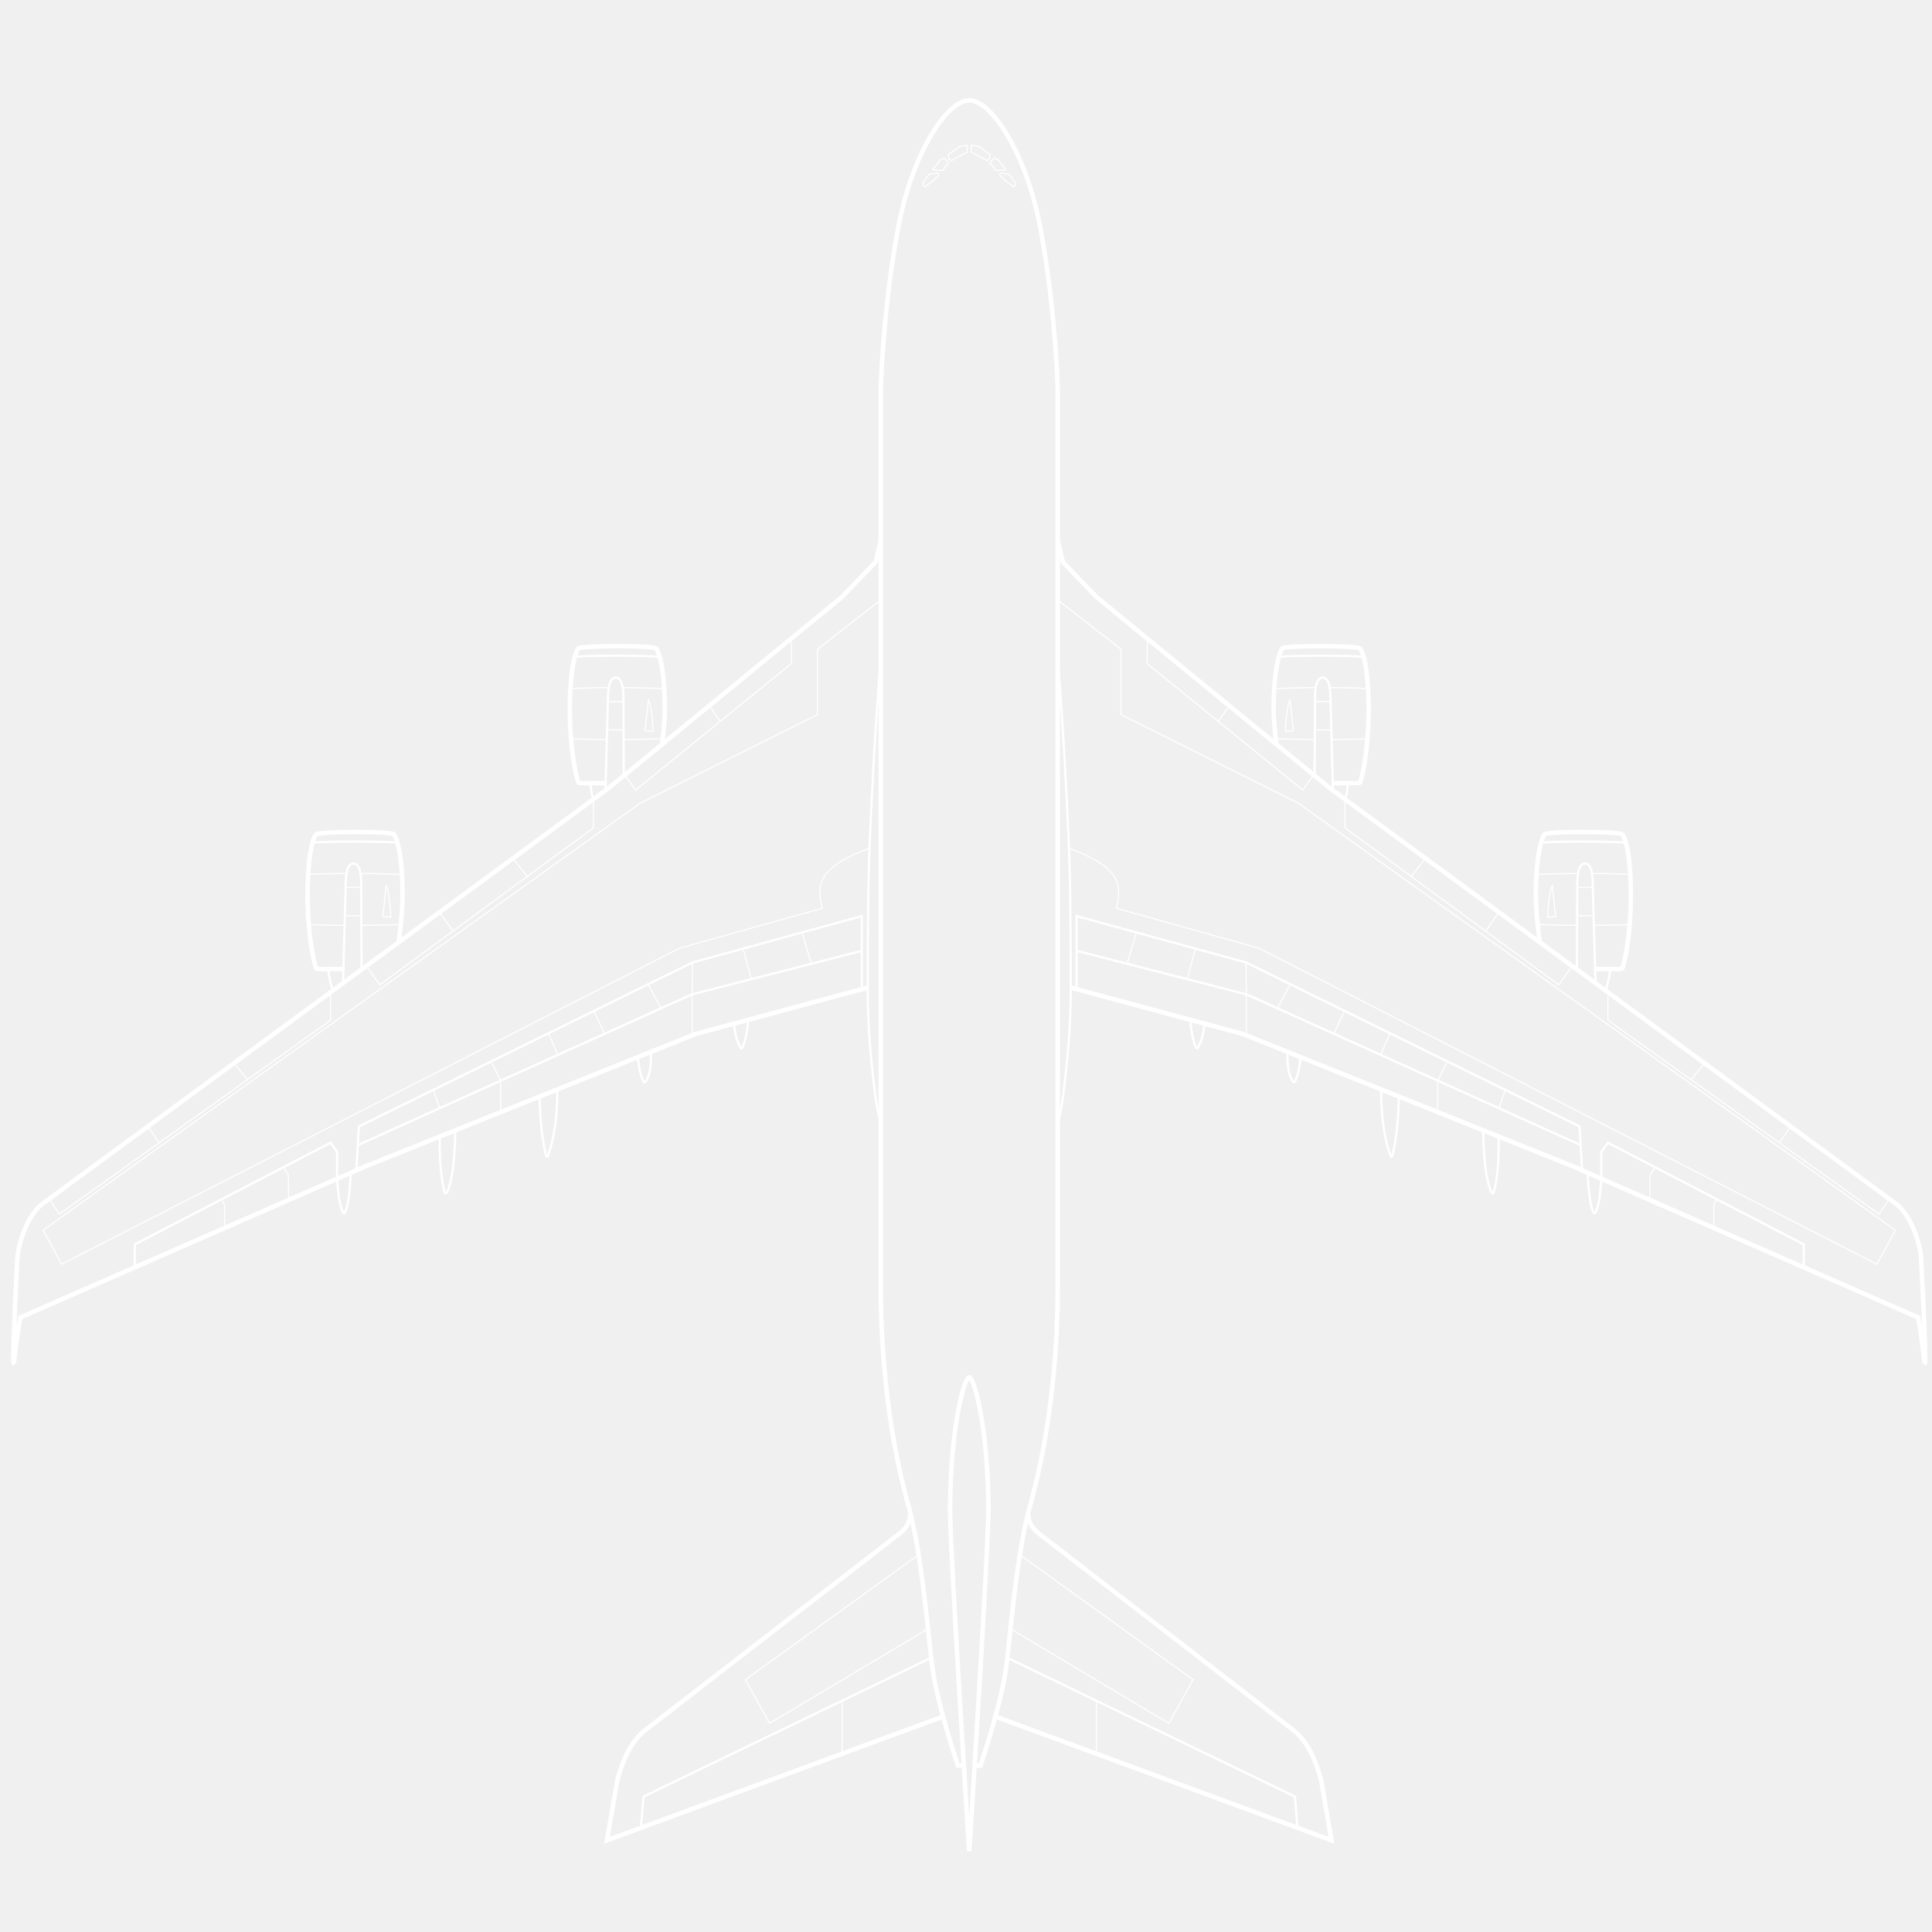
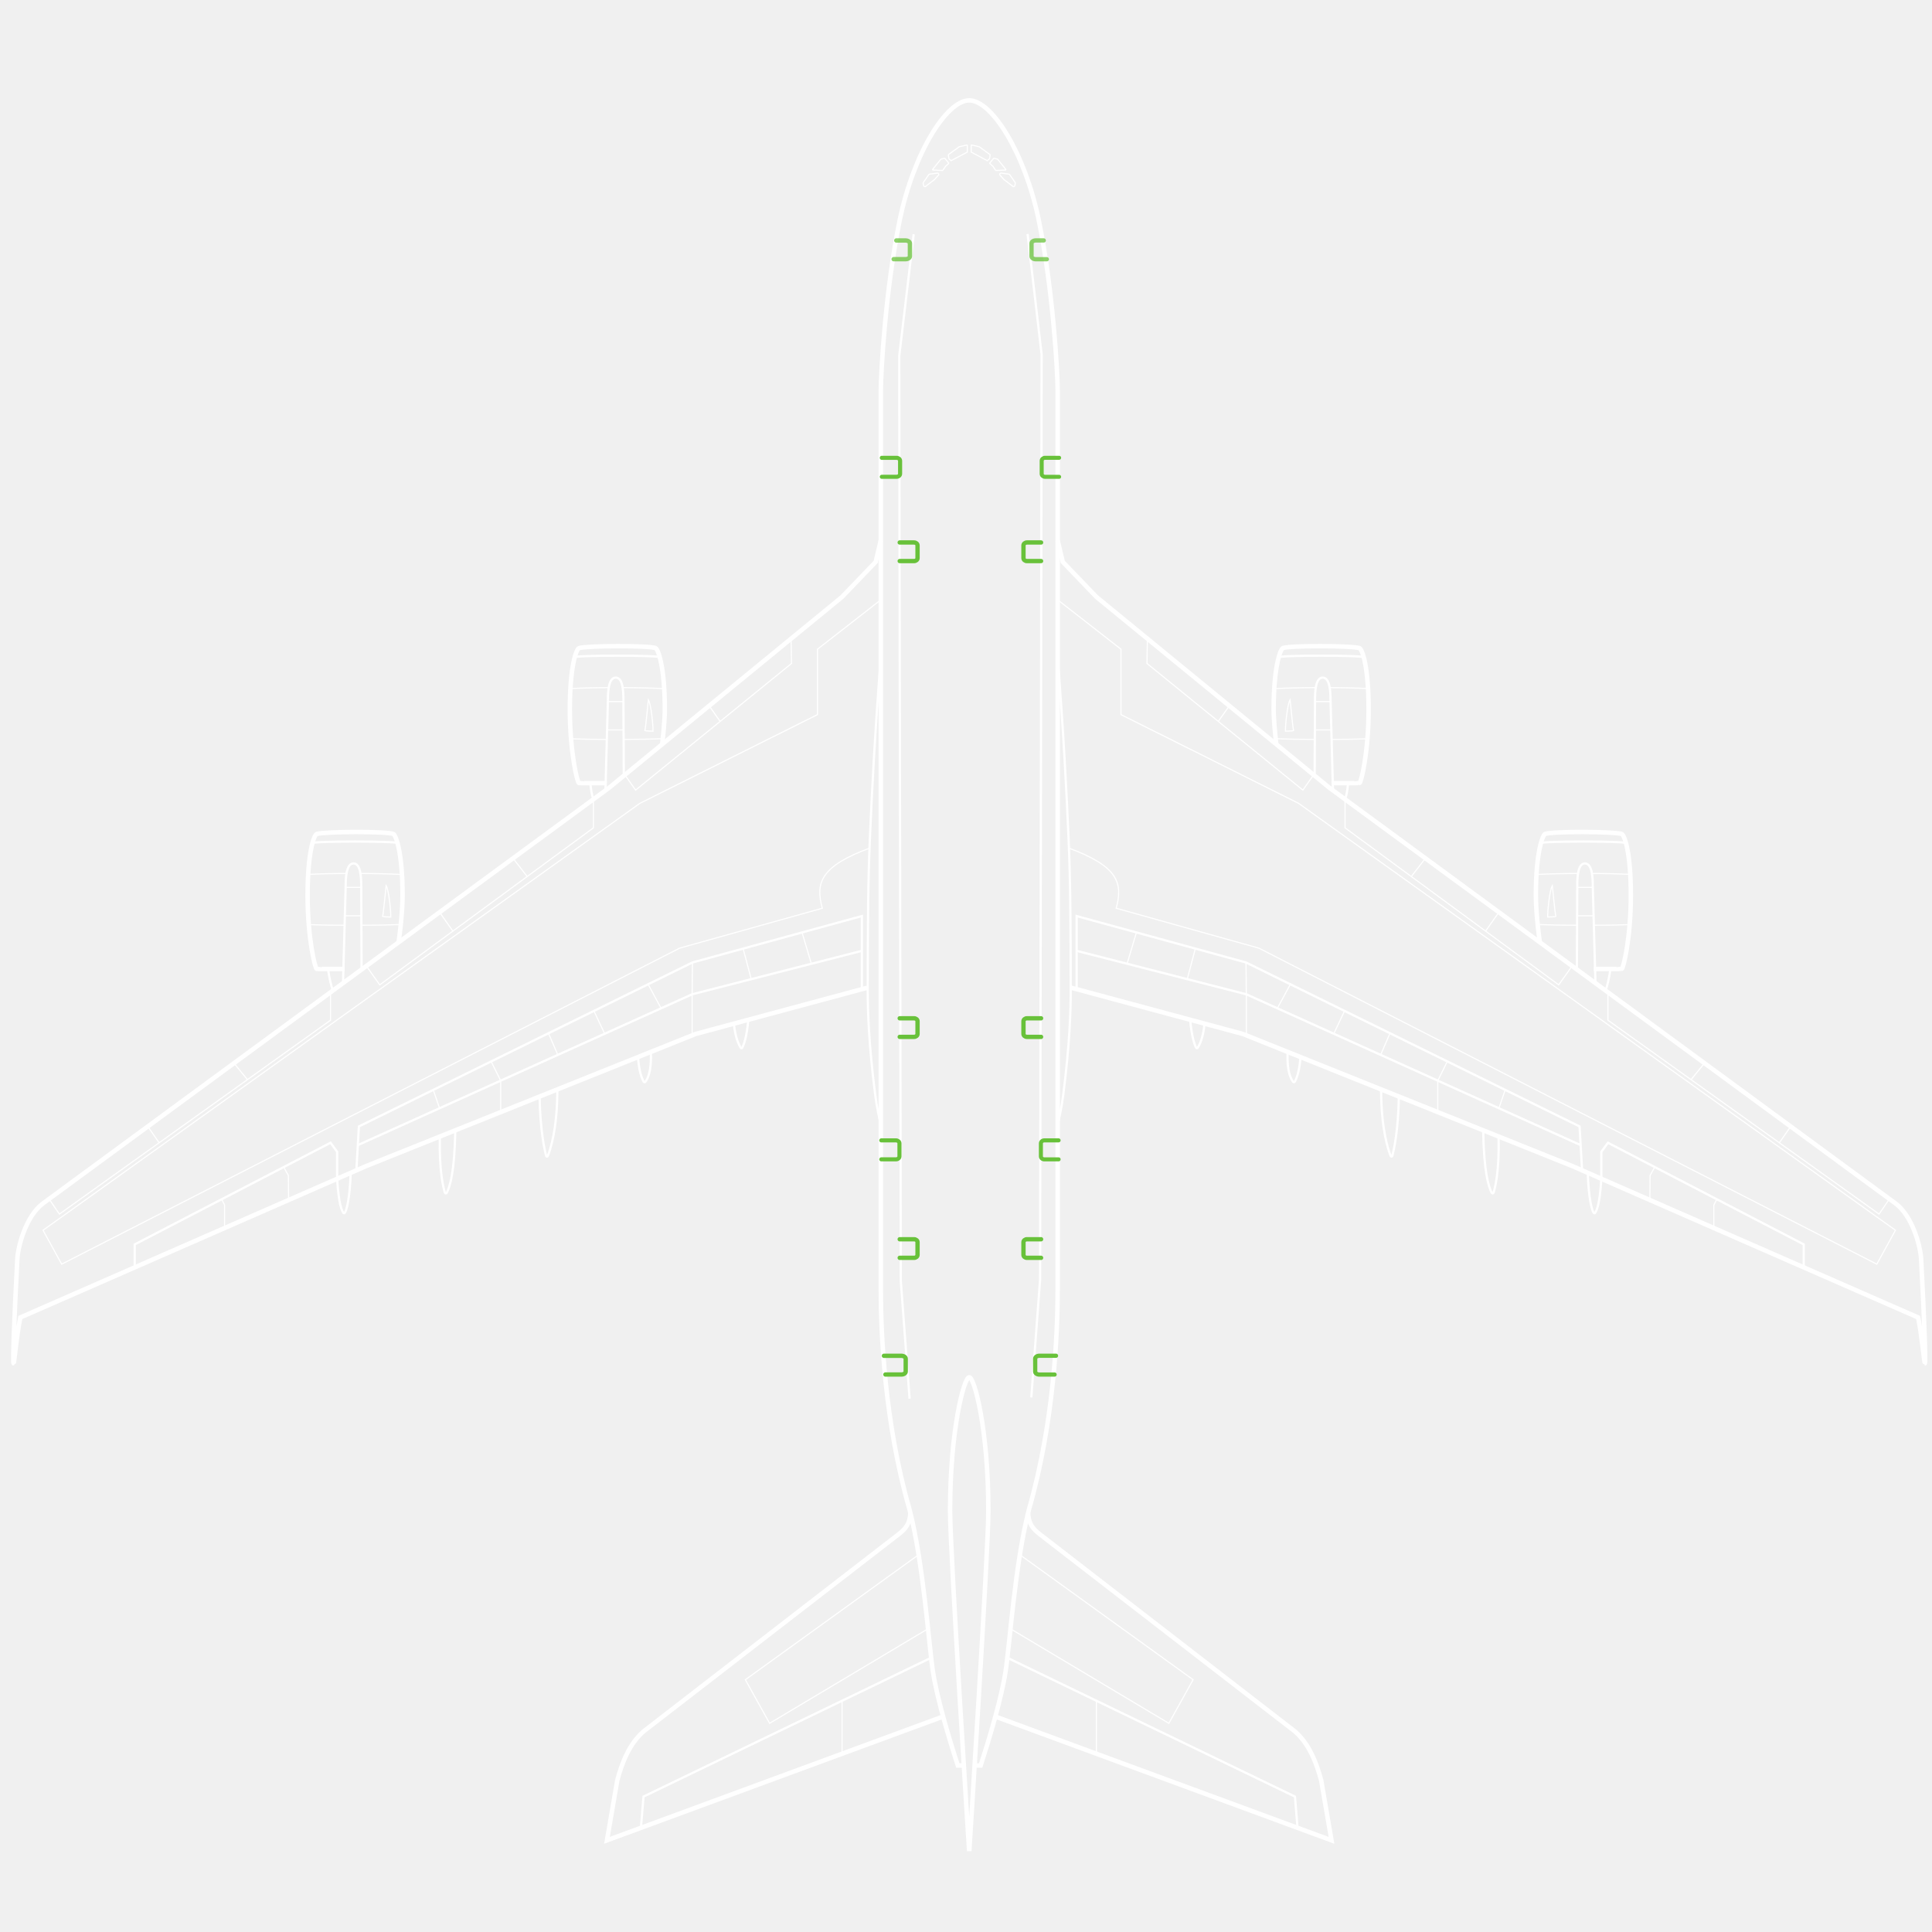
- <svg xmlns="http://www.w3.org/2000/svg" id="BASE_SVG" data-name="BASE SVG" viewBox="0 0 864 864">
-   <defs>
-     <style>
+ <svg xmlns="http://www.w3.org/2000/svg" id="BASE_SVG" data-name="BASE SVG" viewBox="0 0 864 864" version="1.1">
+   <defs id="defs657">
+     <style id="style655">
      .cls-1, .cls-2, .cls-3 {
        fill: none;
        stroke: #fff;
        stroke-miterlimit: 10;
      }

      .cls-2 {
        stroke-width: 2px;
      }

      .cls-3 {
        stroke-width: .5px;
      }
    </style>
  </defs>
+   <g id="g5772" style="display:inline">
+     <path style="opacity:1;fill:none;fill-opacity:1;stroke:#ffffff;stroke-opacity:1" d="m 408.614,104.752 -6.468,54.397 0.693,413.695 3.927,52.665" id="path5552" />
+     <path style="opacity:1;fill:none;fill-opacity:1;stroke:#ffffff;stroke-opacity:1" d="m 459.531,104.648 6.294,53.935 -0.693,413.695 -3.927,52.665" id="path5552-7" />
+   </g>
  <path id="Fuselage" class="cls-2" d="m431.03,789.53h-2.69c-3.94-12.17-9.25-29.88-11.11-41.86s-4.22-48.22-10.44-72.44c-11.33-39.33-12.89-79.56-12.89-98.67,0,0,0-401.75,0-401.78,0-8.18,2.13-45.6,8.44-76.22,6.22-30.25,21.04-53.67,31.08-53.67h.05c10.04,0,24.87,23.42,31.09,53.67,6.3,30.63,8.44,68.04,8.44,76.22,0,.03,0,401.78,0,401.78,0,19.11-1.56,59.33-12.89,98.67-6.22,24.22-8.52,60.1-10.44,72.44-1.87,11.98-7.17,29.69-11.11,41.86h-2.69" />
  <g id="Wide_Fuselage" data-name="Wide Fuselage">
    <path id="L_Wide_Fuselage" data-name="L Wide Fuselage" class="cls-1" d="m393.89,503.17c-.68-3.22-1.76-7.84-2.48-13.47-2.91-22.78-3.39-37.64-3.36-48.04.08-30.96.12-46.44.95-66.21.89-21.14,2.35-48.81,4.89-81.51" />
    <path id="R_Wide_Fuselage" data-name="R Wide Fuselage" class="cls-1" d="m473,503.17c.68-3.22,1.76-7.84,2.48-13.47,2.91-22.78,3.39-37.64,3.36-48.04-.08-30.96-.12-46.44-.95-66.21-.89-21.14-2.35-48.81-4.89-81.51" />
  </g>
  <path id="Rudder" class="cls-2" d="m433.45,615.9c2.31,0,8.55,23.33,8.55,59.77,0,18.11-8.47,151.2-8.47,151.2h-.18s-8.47-133.09-8.47-151.2c0-36.44,6.25-59.77,8.56-59.77h0Z" />
  <g id="Horizontal_Stablizer" data-name="Horizontal Stablizer">
    <g id="Left_Horizontal_Stablizer" data-name="Left Horizontal Stablizer">
      <polyline id="Left_Walk_Zone" data-name="Left Walk Zone" class="cls-3" points="410.5 695.5 333.33 751.17 344.17 770.67 414.83 728.5" />
      <g id="Left_Elevator" data-name="Left Elevator">
        <line id="Left_Elevator_Seperator" data-name="Left Elevator Seperator" class="cls-3" x1="376.58" y1="760.58" x2="376.58" y2="784.28" />
        <polyline id="Left_Elevator_Box" data-name="Left Elevator Box" class="cls-1" points="416 741.56 287.78 803.44 286.62 817.41" />
      </g>
      <path id="Left_Stablizer" data-name="Left Stablizer" class="cls-2" d="m421.08,767.89l-149.64,55.11,4.61-26.83c2.22-8.17,5.44-16.39,11.83-21.94l114-88.11c3-2.33,5.05-4.67,5.24-9.49" />
    </g>
    <g id="Right_Horizontal_Stablizer" data-name="Right Horizontal Stablizer">
      <polyline id="Right_Walk_Zone" data-name="Right Walk Zone" class="cls-3" points="456.39 695.5 533.56 751.17 522.72 770.67 452.06 728.5" />
      <g id="Right_Elevator" data-name="Right Elevator">
        <line id="Right_Elevator_Seperator" data-name="Right Elevator Seperator" class="cls-3" x1="490.31" y1="760.58" x2="490.31" y2="784.28" />
        <polyline id="Right_Elevator_Box" data-name="Right Elevator Box" class="cls-1" points="450.89 741.56 579.11 803.44 580.26 817.41" />
      </g>
      <path id="Right_Stablizer" data-name="Right Stablizer" class="cls-2" d="m445.81,767.89l149.64,55.11-4.61-26.83c-2.22-8.17-5.44-16.39-11.83-21.94l-114-88.11c-3-2.33-5.05-4.67-5.24-9.49" />
    </g>
  </g>
  <g id="Wings">
    <g id="Left_Wing" data-name="Left Wing">
      <g id="ENG_2" data-name="ENG 2">
        <path id="Exhaust_Nozzle" data-name="Exhaust Nozzle" class="cls-1" d="m264.02,350.22c.28,3.12.67,5.52,1.36,7.22" />
        <path id="Inlet_Leading_Edge" data-name="Inlet Leading Edge" class="cls-1" d="m257,293.94c0-.95,38.11-.95,38.11,0" />
        <g id="Cowling">
          <path id="Cowling_L_Rear_Edge" data-name="Cowling L Rear Edge" class="cls-3" d="m255.36,330.38c5.22.2,8.93.29,16.03.29" />
          <path id="Cowling_R_Rear_Edge" data-name="Cowling R Rear Edge" class="cls-3" d="m296.51,330.34c-5.67.22-10.86.34-17.54.33" />
          <path id="Cowling_L_Froward_Edge" data-name="Cowling L Froward Edge" class="cls-3" d="m255.09,307.94c5.1-.26,10.73-.42,17.15-.42" />
          <path id="Cowling_R_Foward_Edge" data-name="Cowling R Foward Edge" class="cls-3" d="m297.05,307.97c-5.1-.26-12.05-.45-18.48-.46" />
        </g>
        <path id="Strake" class="cls-3" d="m289.95,312.93c-.31,2.6-1.15,12.29-1.56,13.85.1.1,3.64.21,3.64.21.1-2.29-.83-12.08-2.08-14.06Z" />
        <g id="Pylon">
          <line id="Pylon_Beam_Rear" data-name="Pylon Beam Rear" class="cls-3" x1="278.81" y1="326.42" x2="271.5" y2="326.42" />
          <line id="Pylon_Beam_Front" data-name="Pylon Beam Front" class="cls-3" x1="278.81" y1="313.74" x2="271.86" y2="313.74" />
          <path id="Pylon-2" data-name="Pylon" class="cls-1" d="m278.97,346.89s-.17-33.71-.17-33.8c0-3.82-.21-10.05-3.43-10.05h0c-3.22,0-3.51,6.23-3.51,10.05,0,.08-1.11,40.73-1.11,40.73" />
        </g>
        <path id="Housing" class="cls-2" d="m296.14,332.83c.46-4.24,1.17-10.9,1.17-15.55,0-19.22-3.01-26.97-4.15-27.47-3.69-1.19-29.97-1.08-34.17,0-1.32.43-4.15,8.25-4.15,27.47s3.39,32.89,4.06,32.89c.08.08,12.46.04,12.46.04" />
      </g>
      <g id="ENG_1" data-name="ENG 1">
        <path id="Exhaust_Nozzle-2" data-name="Exhaust Nozzle" class="cls-1" d="m146.75,433.33c.28,3.12,1.43,7.96,2.12,9.66" />
        <path id="Inlet_Leading_Edge-2" data-name="Inlet Leading Edge" class="cls-1" d="m139.73,377.05c0-.95,38.11-.95,38.11,0" />
        <g id="Cowling-2" data-name="Cowling">
          <path id="Cowling_L_Rear_Edge-2" data-name="Cowling L Rear Edge" class="cls-3" d="m138.09,413.49c5.22.2,8.93.29,16.03.29" />
          <path id="Cowling_R_Rear_Edge-2" data-name="Cowling R Rear Edge" class="cls-3" d="m179.23,413.45c-5.67.22-10.86.34-17.54.33" />
          <path id="Cowling_L_Froward_Edge-2" data-name="Cowling L Froward Edge" class="cls-3" d="m137.81,391.05c5.1-.26,10.73-.42,17.15-.42" />
          <path id="Cowling_R_Foward_Edge-2" data-name="Cowling R Foward Edge" class="cls-3" d="m179.77,391.08c-5.1-.26-12.05-.45-18.48-.46" />
        </g>
        <path id="Strake-2" data-name="Strake" class="cls-3" d="m172.67,396.04c-.31,2.6-1.15,12.29-1.56,13.85.1.1,3.64.21,3.64.21.1-2.29-.83-12.08-2.08-14.06Z" />
        <g id="Pylon-3" data-name="Pylon">
          <line id="Pylon_Beam_Rear-2" data-name="Pylon Beam Rear" class="cls-3" x1="161.53" y1="409.53" x2="154.23" y2="409.53" />
          <line id="Pylon_Beam_Front-2" data-name="Pylon Beam Front" class="cls-3" x1="161.53" y1="396.85" x2="154.58" y2="396.85" />
          <path id="Pylon-4" data-name="Pylon" class="cls-1" d="m161.7,433.56s-.17-37.27-.17-37.36c0-3.82-.21-10.05-3.43-10.05h0c-3.22,0-3.51,6.23-3.51,10.05,0,.08-1.19,43.44-1.19,43.44" />
        </g>
        <path id="Housing-2" data-name="Housing" class="cls-2" d="m178.27,421.39s1.76-12.18,1.76-21c0-19.22-3.01-26.97-4.15-27.47-3.69-1.19-29.97-1.08-34.17,0-1.32.43-4.15,8.25-4.15,27.47s3.39,32.89,4.06,32.89c.08.08,12.46.04,12.46.04" />
      </g>
      <g id="Slats_Droop" data-name="Slats &amp;amp; Droop">
        <g id="Droop_Flaps" data-name="Droop Flaps">
          <polyline id="Droop_Box" data-name="Droop Box" class="cls-3" points="353.77 285.62 353.96 296.71 284.25 353.33 279.43 346.52" />
          <line id="Line" class="cls-3" x1="317.08" y1="315.58" x2="322.07" y2="322.61" />
        </g>
        <g id="L_Slats_Right" data-name="L Slats Right">
          <polyline id="Right_Slats_Box" data-name="Right Slats Box" class="cls-3" points="265.38 357.44 265.38 370.22 169.83 440.42 163.83 432" />
          <line id="Left_Line" data-name="Left Line" class="cls-3" x1="196.67" y1="408.08" x2="202.53" y2="416.4" />
          <line id="Right_Line" data-name="Right Line" class="cls-3" x1="229.42" y1="383.83" x2="235.76" y2="391.99" />
        </g>
        <g id="L_Slats_Left" data-name="L Slats Left">
          <polyline id="Left_Slats_Box" data-name="Left Slats Box" class="cls-3" points="147.81 443.76 147.81 456.25 26.56 542.94 21.89 536.11" />
          <line id="Left_Line-2" data-name="Left Line" class="cls-3" x1="66.22" y1="503.94" x2="71.16" y2="511.05" />
          <line id="Right_Line-2" data-name="Right Line" class="cls-3" x1="104.72" y1="475.56" x2="110.65" y2="482.82" />
        </g>
      </g>
      <g id="Ailerons">
        <polyline id="Box" class="cls-1" points="60.25 566.78 60.25 556.5 147.81 511.05 150.76 515.08 150.76 527.15" />
        <polyline id="Left_Line-3" data-name="Left Line" class="cls-3" points="100.44 549.18 100.44 538.92 99.15 536.31" />
        <polyline id="Right_Line-3" data-name="Right Line" class="cls-3" points="129.06 536.65 128.96 525.67 126.88 521.92" />
      </g>
      <g id="Flap_Fairings" data-name="Flap Fairings">
        <path id="Left_Flap_Fairing_5" data-name="Left Flap Fairing 5" class="cls-1" d="m328.22,457.77c.51,6.22,2.29,9.62,3.06,10.83.16.25.54.24.67-.03.62-1.21,1.98-4.65,2.7-12.53" />
        <path id="Left_Flap_Fairing_4" data-name="Left Flap Fairing 4" class="cls-1" d="m285.33,472.71c.43,6.81,1.92,9.99,2.56,11.07.15.25.5.28.68.05.88-1.07,2.94-4.55,2.48-13.42" />
        <path id="Left_Flap_Fairing_3" data-name="Left Flap Fairing 3" class="cls-1" d="m241.3,490.37c.29,15.36,2.22,23.87,2.96,26.6.09.34.57.37.7.04,1.15-2.83,4.29-12.18,4.29-29.83" />
        <path id="Left_Flap_Fairing_2" data-name="Left Flap Fairing 2" class="cls-1" d="m196.69,508.46c-.3,15.88,1.6,22.51,2.24,24.88.11.42.68.47.88.08,1.3-2.67,3.47-8.69,3.8-27.93" />
        <path id="Left_Flap_Fairing_1" data-name="Left Flap Fairing 1" class="cls-1" d="m150.76,527.15c.74,11.93,2.2,14.39,2.81,15.27.13.19.42.21.57.04.73-.84,2.31-6.08,2.69-17.97" />
      </g>
      <g id="Flaps_Spoilers" data-name="Flaps &amp;amp; Spoilers">
        <polyline id="Spoilers_Box" data-name="Spoilers Box" class="cls-1" points="385.42 442.37 385.42 409.67 309.67 430.42 160.5 503.75 159.37 523.38" />
        <polyline id="Flaps_Box" data-name="Flaps Box" class="cls-1" points="160.02 512.1 309.53 444.65 385.42 425.22" />
        <line id="Left_Spoiler_Line_1" data-name="Left Spoiler Line 1" class="cls-3" x1="193.76" y1="487.4" x2="196.57" y2="495.61" />
        <polyline id="Left_Spoiler_and_Flap_Line" data-name="Left Spoiler and Flap Line" class="cls-3" points="219.64 474.67 223.9 483.28 223.9 497.34" />
        <line id="Left_Spoiler_Line_2" data-name="Left Spoiler Line 2" class="cls-3" x1="245.28" y1="462.07" x2="249.46" y2="471.75" />
        <line id="Left_Spoiler_Line_3" data-name="Left Spoiler Line 3" class="cls-3" x1="265.6" y1="452.08" x2="270.4" y2="462.3" />
        <line id="Left_Spoiler_Line_4" data-name="Left Spoiler Line 4" class="cls-3" x1="289.83" y1="440.17" x2="295.65" y2="450.91" />
        <polyline id="Right_Spoiler_and_Flap_Line" data-name="Right Spoiler and Flap Line" class="cls-3" points="309.67 430.42 309.53 444.65 309.53 462.95" />
        <line id="Left_Spoiler_Line_5" data-name="Left Spoiler Line 5" class="cls-3" x1="332.33" y1="424.21" x2="335.97" y2="437.95" />
        <line id="Left_Spoiler_Line_6" data-name="Left Spoiler Line 6" class="cls-3" x1="358.67" y1="416.99" x2="362.86" y2="431.03" />
      </g>
      <path id="Walk_Zone" data-name="Walk Zone" class="cls-3" d="m393.89,268.25l-28.31,22.08v29.25l-79.42,39.67L19.25,550.17l8.33,15.17,276.33-141.32,63.83-17.85c-3.17-11.42-.64-18.81,21.1-26.86" />
      <path id="Left_Wing-2" data-name="Left Wing" class="cls-2" d="m387.83,441.72l-76.75,20.67-147.41,59.11L9.11,589.17c-1.53,7.08-2.78,20.56-3,20.56-.47,0,.15-18.57,1.64-46.72.39-6.33,4.08-19.17,11.25-24.67l253.33-186,104.17-85.33,15.11-15.72,2.28-9.61" />
    </g>
    <g id="Right_Wing" data-name="Right Wing">
      <g id="ENG_3" data-name="ENG 3">
        <path id="Exhaust_Nozzle-3" data-name="Exhaust Nozzle" class="cls-1" d="m602.86,350.22c-.28,3.12-.67,5.52-1.36,7.22" />
        <path id="Inlet_Leading_Edge-3" data-name="Inlet Leading Edge" class="cls-1" d="m609.88,293.94c0-.95-38.11-.95-38.11,0" />
        <g id="Cowling-3" data-name="Cowling">
          <path id="Cowling_R_Rear_Edge-3" data-name="Cowling R Rear Edge" class="cls-3" d="m611.53,330.38c-5.22.2-8.93.29-16.03.29" />
          <path id="Cowling_L_Rear_Edge-3" data-name="Cowling L Rear Edge" class="cls-3" d="m570.38,330.34c5.67.22,10.86.34,17.54.33" />
          <path id="Cowling_R_Froward_Edge" data-name="Cowling R Froward Edge" class="cls-3" d="m611.8,307.94c-5.1-.26-10.73-.42-17.15-.42" />
          <path id="Cowling_L_Foward_Edge" data-name="Cowling L Foward Edge" class="cls-3" d="m569.84,307.97c5.1-.26,12.05-.45,18.48-.46" />
        </g>
        <path id="Strake-3" data-name="Strake" class="cls-3" d="m576.94,312.93c.31,2.6,1.15,12.29,1.56,13.85-.1.1-3.64.21-3.64.21-.1-2.29.83-12.08,2.08-14.06Z" />
        <g id="Pylon-5" data-name="Pylon">
          <line id="Pylon_Beam_Rear-3" data-name="Pylon Beam Rear" class="cls-3" x1="588.08" y1="326.42" x2="595.38" y2="326.42" />
          <line id="Pylon_Beam_Front-3" data-name="Pylon Beam Front" class="cls-3" x1="588.08" y1="313.74" x2="595.03" y2="313.74" />
          <path id="Pylon-6" data-name="Pylon" class="cls-1" d="m587.91,346.89s.17-33.71.17-33.8c0-3.82.21-10.05,3.43-10.05h0c3.22,0,3.51,6.23,3.51,10.05,0,.08,1.11,40.73,1.11,40.73" />
        </g>
        <path id="Housing-3" data-name="Housing" class="cls-2" d="m570.75,332.83c-.46-4.24-1.17-10.9-1.17-15.55,0-19.22,3.01-26.97,4.15-27.47,3.69-1.19,29.97-1.08,34.17,0,1.32.43,4.15,8.25,4.15,27.47s-3.39,32.89-4.06,32.89c-.08.08-12.46.04-12.46.04" />
      </g>
      <g id="ENG_4" data-name="ENG 4">
        <path id="Exhaust_Nozzle-4" data-name="Exhaust Nozzle" class="cls-1" d="m720.14,433.33c-.28,3.12-1.43,7.96-2.12,9.66" />
        <path id="Inlet_Leading_Edge-4" data-name="Inlet Leading Edge" class="cls-1" d="m727.16,377.05c0-.95-38.11-.95-38.11,0" />
        <g id="Cowling-4" data-name="Cowling">
          <path id="Cowling_R_Rear_Edge-4" data-name="Cowling R Rear Edge" class="cls-3" d="m728.8,413.49c-5.22.2-8.93.29-16.03.29" />
          <path id="Cowling_L_Rear_Edge-4" data-name="Cowling L Rear Edge" class="cls-3" d="m687.66,413.45c5.67.22,10.86.34,17.54.33" />
          <path id="Cowling_R_Froward_Edge-2" data-name="Cowling R Froward Edge" class="cls-3" d="m729.08,391.05c-5.1-.26-10.73-.42-17.15-.42" />
          <path id="Cowling_L_Foward_Edge-2" data-name="Cowling L Foward Edge" class="cls-3" d="m687.12,391.08c5.1-.26,12.05-.45,18.48-.46" />
        </g>
        <path id="Strake-4" data-name="Strake" class="cls-3" d="m694.22,396.04c.31,2.6,1.15,12.29,1.56,13.85-.1.1-3.64.21-3.64.21-.1-2.29.83-12.08,2.08-14.06Z" />
        <g id="Pylon-7" data-name="Pylon">
          <line id="Pylon_Beam_Rear-4" data-name="Pylon Beam Rear" class="cls-3" x1="705.36" y1="409.53" x2="712.66" y2="409.53" />
          <line id="Pylon_Beam_Front-4" data-name="Pylon Beam Front" class="cls-3" x1="705.36" y1="396.85" x2="712.31" y2="396.85" />
          <path id="Pylon-8" data-name="Pylon" class="cls-1" d="m705.19,433.56s.17-37.27.17-37.36c0-3.82.21-10.05,3.43-10.05h0c3.22,0,3.51,6.23,3.51,10.05,0,.08,1.19,43.44,1.19,43.44" />
        </g>
        <path id="Housing-4" data-name="Housing" class="cls-2" d="m688.61,421.39s-1.76-12.18-1.76-21c0-19.22,3.01-26.97,4.15-27.47,3.69-1.19,29.97-1.08,34.17,0,1.32.43,4.15,8.25,4.15,27.47s-3.39,32.89-4.06,32.89c-.08.08-12.46.04-12.46.04" />
      </g>
      <g id="Slats_Droop-2" data-name="Slats &amp;amp; Droop">
        <g id="Droop_Flaps-2" data-name="Droop Flaps">
          <polyline id="Droop_Box-2" data-name="Droop Box" class="cls-3" points="513.12 285.62 512.93 296.71 582.64 353.33 587.46 346.52" />
          <line id="Line-2" data-name="Line" class="cls-3" x1="549.81" y1="315.58" x2="544.82" y2="322.61" />
        </g>
        <g id="R_Slats_Left" data-name="R Slats Left">
          <polyline id="Left_Slats_Box-2" data-name="Left Slats Box" class="cls-3" points="601.51 357.44 601.51 370.22 697.06 440.42 703.06 432" />
          <line id="Right_Line-4" data-name="Right Line" class="cls-3" x1="670.22" y1="408.08" x2="664.36" y2="416.4" />
          <line id="Left_Line-4" data-name="Left Line" class="cls-3" x1="637.47" y1="383.83" x2="631.13" y2="391.99" />
        </g>
        <g id="R_Slats_Right" data-name="R Slats Right">
          <polyline id="Right_Slats_Box-2" data-name="Right Slats Box" class="cls-3" points="719.08 443.76 719.08 456.25 840.33 542.94 845 536.11" />
          <line id="Right_Line-5" data-name="Right Line" class="cls-3" x1="800.67" y1="503.94" x2="795.73" y2="511.05" />
          <line id="Left_Line-5" data-name="Left Line" class="cls-3" x1="762.17" y1="475.56" x2="756.24" y2="482.82" />
        </g>
      </g>
      <g id="Ailerons-2" data-name="Ailerons">
        <polyline id="Box-2" data-name="Box" class="cls-1" points="806.64 566.78 806.64 556.5 719.08 511.05 716.13 515.08 716.13 527.15" />
        <polyline id="Right_Line-6" data-name="Right Line" class="cls-3" points="766.44 549.18 766.44 538.92 767.74 536.31" />
        <polyline id="Left_Line-6" data-name="Left Line" class="cls-3" points="737.82 536.65 737.93 525.67 740.01 521.92" />
      </g>
      <g id="Flap_Fairings-2" data-name="Flap Fairings">
        <path id="Right_Flap_Fairing_5" data-name="Right Flap Fairing 5" class="cls-1" d="m538.66,457.77c-.51,6.22-2.29,9.62-3.06,10.83-.16.25-.54.24-.67-.03-.62-1.21-1.98-4.65-2.7-12.53" />
        <path id="Right_Flap_Fairing_4" data-name="Right Flap Fairing 4" class="cls-1" d="m581.56,472.71c-.43,6.81-1.92,9.99-2.56,11.07-.15.25-.5.28-.68.05-.88-1.07-2.94-4.55-2.48-13.42" />
        <path id="Right_Flap_Fairing_3" data-name="Right Flap Fairing 3" class="cls-1" d="m625.59,490.37c-.29,15.36-2.22,23.87-2.96,26.6-.09.34-.57.37-.7.04-1.15-2.83-4.29-12.18-4.29-29.83" />
        <path id="Right_Flap_Fairing_2" data-name="Right Flap Fairing 2" class="cls-1" d="m670.2,508.46c.3,15.88-1.6,22.51-2.24,24.88-.11.42-.68.47-.88.08-1.3-2.67-3.47-8.69-3.8-27.93" />
        <path id="Right_Flap_Fairing_1" data-name="Right Flap Fairing 1" class="cls-1" d="m716.13,527.15c-.74,11.93-2.2,14.39-2.81,15.27-.13.19-.42.21-.57.04-.73-.84-2.31-6.08-2.69-17.97" />
      </g>
      <g id="Flaps_Spoilers-2" data-name="Flaps &amp;amp; Spoilers">
        <polyline id="Spoilers_Box-2" data-name="Spoilers Box" class="cls-1" points="481.47 442.37 481.47 409.67 557.22 430.42 706.39 503.75 707.52 523.38" />
        <polyline id="Flaps_Box-2" data-name="Flaps Box" class="cls-1" points="706.87 512.1 557.36 444.65 481.47 425.22" />
        <line id="Right_Spoiler_Line_1" data-name="Right Spoiler Line 1" class="cls-3" x1="673.13" y1="487.4" x2="670.32" y2="495.61" />
        <polyline id="Right_Spoiler_and_Flap_Line-2" data-name="Right Spoiler and Flap Line" class="cls-3" points="647.25 474.67 642.98 483.28 642.98 497.34" />
        <line id="Right_Spoiler_Line_2" data-name="Right Spoiler Line 2" class="cls-3" x1="621.61" y1="462.07" x2="617.43" y2="471.75" />
        <line id="Right_Spoiler_Line_3" data-name="Right Spoiler Line 3" class="cls-3" x1="601.29" y1="452.08" x2="596.48" y2="462.3" />
        <line id="Right_Spoiler_Line_4" data-name="Right Spoiler Line 4" class="cls-3" x1="577.06" y1="440.17" x2="571.24" y2="450.91" />
        <polyline id="Left_Spoiler_and_Flap_Line-2" data-name="Left Spoiler and Flap Line" class="cls-3" points="557.22 430.42 557.36 444.65 557.36 462.95" />
        <line id="Right_Spoiler_Line_5" data-name="Right Spoiler Line 5" class="cls-3" x1="534.56" y1="424.21" x2="530.92" y2="437.95" />
        <line id="Right_Spoiler_Line_6" data-name="Right Spoiler Line 6" class="cls-3" x1="508.22" y1="416.99" x2="504.03" y2="431.03" />
      </g>
      <path id="Walk_Zone-2" data-name="Walk Zone" class="cls-3" d="m473,268.25l28.31,22.08v29.25s79.42,39.67,79.42,39.67l266.92,190.92-8.33,15.17-276.33-141.32-63.83-17.85c3.17-11.42.64-18.81-21.1-26.86" />
      <path id="Right_Wing-2" data-name="Right Wing" class="cls-2" d="m479.06,441.72l76.75,20.67,147.41,59.11,154.56,67.67c1.53,7.08,2.78,20.56,3,20.56.47,0-.15-18.57-1.64-46.72-.39-6.33-4.08-19.17-11.25-24.67l-253.33-186-104.17-85.33-15.11-15.72-2.28-9.61" />
    </g>
  </g>
  <g id="Cockpit_Windows" data-name="Cockpit Windows">
-     <path class="cls-3" d="m417.25,76.04l4.2.2c.07,0,.13-.03.17-.08l1.23-1.78s.02-.02.03-.04l1.34-1.19c.08-.07.09-.19.02-.27l-1.69-2.04c-.05-.06-.13-.08-.2-.06l-1.54.4s-.08.03-.1.07l-3.61,4.48c-.1.13-.02.31.14.32Z" />
-     <path class="cls-3" d="m425.48,71.79l7-3.72c.06-.03.1-.1.1-.17v-2.86c0-.13-.12-.22-.24-.19l-3.33.77s-.05.02-.07.03l-4.76,3.46c-.06.04-.09.12-.08.19l.25,1.64s.03.09.07.12l.84.7c.06.05.15.06.22.02Z" />
-     <path class="cls-3" d="m415.75,77.88l3.43-.46c.51-.07.84.54.49.92l-1.69,1.89s-.05.05-.08.07l-3.97,3.06c-.33.25-.81.07-.89-.33l-.2-1c-.03-.15,0-.3.09-.43l2.42-3.49c.09-.13.23-.21.38-.24Z" />
-     <path class="cls-3" d="m449.64,76.04l-4.2.2c-.07,0-.13-.03-.17-.08l-1.23-1.78s-.02-.02-.03-.04l-1.34-1.19c-.08-.07-.09-.19-.02-.27l1.69-2.04c.05-.06.13-.08.2-.06l1.54.4s.08.03.1.07l3.61,4.48c.1.13.02.31-.14.32Z" />
-     <path class="cls-3" d="m441.41,71.79l-7-3.72c-.06-.03-.1-.1-.1-.17v-2.86c0-.13.12-.22.24-.19l3.33.77s.05.02.07.03l4.76,3.46c.06.04.09.12.08.19l-.25,1.64s-.03.09-.07.12l-.84.7c-.06.05-.15.06-.22.02Z" />
-     <path class="cls-3" d="m451.14,77.88l-3.43-.46c-.51-.07-.84.54-.49.92l1.69,1.89s.05.05.08.07l3.97,3.06c.33.25.81.07.89-.33l.2-1c.03-.15,0-.3-.09-.43l-2.42-3.49c-.09-.13-.23-.21-.38-.24Z" />
+     <path class="cls-3" d="m417.25,76.04l4.2.2c.07,0,.13-.03.17-.08l1.23-1.78s.02-.02.03-.04l1.34-1.19c.08-.07.09-.19.02-.27l-1.69-2.04c-.05-.06-.13-.08-.2-.06l-1.54.4s-.08.03-.1.07l-3.61,4.48c-.1.13-.02.31.14.32Z" id="path806" />
+     <path class="cls-3" d="m425.48,71.79l7-3.72c.06-.03.1-.1.1-.17v-2.86c0-.13-.12-.22-.24-.19l-3.33.77s-.05.02-.07.03l-4.76,3.46c-.06.04-.09.12-.08.19l.25,1.64s.03.09.07.12l.84.7c.06.05.15.06.22.02Z" id="path808" />
+     <path class="cls-3" d="m415.75,77.88l3.43-.46c.51-.07.84.54.49.92l-1.69,1.89s-.05.05-.08.07l-3.97,3.06c-.33.25-.81.07-.89-.33l-.2-1c-.03-.15,0-.3.09-.43l2.42-3.49c.09-.13.23-.21.38-.24Z" id="path810" />
+     <path class="cls-3" d="m449.64,76.04l-4.2.2c-.07,0-.13-.03-.17-.08l-1.23-1.78s-.02-.02-.03-.04l-1.34-1.19c-.08-.07-.09-.19-.02-.27l1.69-2.04c.05-.06.13-.08.2-.06l1.54.4s.08.03.1.07l3.61,4.48c.1.13.02.31-.14.32Z" id="path812" />
+     <path class="cls-3" d="m441.41,71.79l-7-3.72c-.06-.03-.1-.1-.1-.17v-2.86c0-.13.12-.22.24-.19l3.33.77s.05.02.07.03l4.76,3.46c.06.04.09.12.08.19l-.25,1.64s-.03.09-.07.12l-.84.7c-.06.05-.15.06-.22.02Z" id="path814" />
+     <path class="cls-3" d="m451.14,77.88l-3.43-.46c-.51-.07-.84.54-.49.92l1.69,1.89s.05.05.08.07l3.97,3.06c.33.25.81.07.89-.33l.2-1c.03-.15,0-.3-.09-.43l-2.42-3.49c-.09-.13-.23-.21-.38-.24Z" id="path816" />
+   </g>
+   <g id="MainDeckDoors" style="clip-rule:evenodd;fill-rule:evenodd;stroke-linecap:round;stroke-linejoin:round;stroke-miterlimit:10">
+     <g id="Aft_Doors" opacity="0.75" style="opacity:1">
+       <path id="AFT_R_Door" d="M 471.609 614.707 L 464.803 614.707 C 463.768 614.707 462.938 614.12 462.938 613.391 L 462.938 607.613 C 462.938 606.884 463.777 606.297 464.803 606.297 L 472.243 606.297" style="fill:none;stroke:#68c13a;stroke-width:1.9" />
+       <path id="AFT_L_Door" d="M 395.958 614.687 L 403.083 614.687 C 404.168 614.687 405.038 614.102 405.038 613.377 L 405.038 607.627 C 405.038 606.902 404.159 606.317 403.083 606.317 L 395.303 606.317" style="fill:none;stroke:#68c13a;stroke-width:1.941" />
+     </g>
+     <g id="Mid_Aft_Doors" opacity="0.75" style="opacity:1">
+       <path id="MID-AFT_R_Door" d="M 473.407 518.471 L 467.051 518.471 C 466.192 518.471 465.493 517.878 465.493 517.141 L 465.493 511.303 C 465.493 510.566 466.192 509.973 467.051 509.973 L 473.407 509.973" style="fill:none;stroke:#68c13a;stroke-width:1.813" />
+       <path id="MID-AFT_L_Door" d="M 394.115 518.465 L 400.659 518.465 C 401.531 518.465 402.24 517.873 402.24 517.137 L 402.24 511.307 C 402.24 510.571 401.531 509.979 400.659 509.979 L 394.115 509.979" style="fill:none;stroke:#68c13a;stroke-width:1.824" />
+     </g>
+     <g id="Mid_Foward_Doors" opacity="0.75" style="opacity:1">
+       <path id="MID-FWD_R_Door" d="M 473.644 213.235 L 467.382 213.235 C 466.535 213.235 465.846 212.641 465.846 211.904 L 465.846 206.057 C 465.846 205.319 466.535 204.725 467.382 204.725 L 473.644 204.725" style="fill:none;stroke:#68c13a;stroke-width:1.801" />
+       <path id="MID-FWD_L_Door" d="M 394.349 213.22 L 400.935 213.22 C 401.812 213.22 402.526 212.628 402.526 211.894 L 402.526 206.067 C 402.526 205.332 401.812 204.74 400.935 204.74 L 394.349 204.74" style="fill:none;stroke:#68c13a;stroke-width:1.83" />
+     </g>
+     <g id="Foward_Doors" opacity="0.75">
+       <path id="FWD_R_Door" d="M 468.137 115.921 L 463.188 115.921 C 462.139 115.921 461.298 115.335 461.298 114.607 L 461.298 108.837 C 461.298 108.109 462.148 107.523 463.188 107.523 L 466.762 107.523" style="fill:none;stroke:#68c13a;stroke-width:1.912" />
+       <path id="FWD_L_Door" d="M 399.649 115.901 L 404.948 115.901 C 406.045 115.901 406.925 115.318 406.925 114.594 L 406.925 108.85 C 406.925 108.126 406.036 107.543 404.948 107.543 L 400.831 107.543" style="fill:none;stroke:#68c13a;stroke-width:1.951" />
+     </g>
+   </g>
+   <g id="UpperDeckDoors" data-name="UpperDeckDoors" style="clip-rule:evenodd;fill-rule:evenodd;stroke-linecap:round;stroke-linejoin:round;stroke-miterlimit:10">
+     <g id="Aft_Upper_Doors" data-name="Aft Upper Doors" style="clip-rule:evenodd;fill-rule:evenodd;stroke-linecap:round;stroke-linejoin:round;stroke-miterlimit:10">
+       <path id="AFT-UPP_R_Door" data-name="AFT-UPP R Door" class="cls-5" d="M 465.576 562.508 L 459.258 562.508 C 458.397 562.508 457.704 561.928 457.704 561.208 L 457.704 555.497 C 457.704 554.777 458.397 554.197 459.258 554.197 L 465.576 554.197" style="fill:none;stroke:#68c13a;stroke-miterlimit:10;stroke-width:1.935" />
+       <path id="AFT-UPP_L_Door" data-name="AFT-UPP L Door" class="cls-5" d="M 402.351 562.508 L 408.771 562.508 C 409.632 562.508 410.325 561.928 410.325 561.208 L 410.325 555.497 C 410.325 554.777 409.632 554.197 408.771 554.197 L 402.351 554.197" style="fill:none;stroke:#68c13a;stroke-miterlimit:10;stroke-width:1.935" />
+     </g>
+     <g id="Mid_Upper_Doors" data-name="Mid Upper Doors" style="clip-rule:evenodd;fill-rule:evenodd;stroke-linecap:round;stroke-linejoin:round;stroke-miterlimit:10">
+       <path id="MID-UPP_R_Door" data-name="MID-UPP R Door" class="cls-5" d="M 465.576 463.696 L 459.258 463.696 C 458.397 463.696 457.704 463.116 457.704 462.396 L 457.704 456.685 C 457.704 455.965 458.397 455.385 459.258 455.385 L 465.576 455.385" style="fill:none;stroke:#68c13a;stroke-miterlimit:10;stroke-width:1.935" />
+       <path id="MID-UPP_L_Door" data-name="MID-UPP L Door" class="cls-5" d="M 402.351 463.696 L 408.771 463.696 C 409.632 463.696 410.325 463.116 410.325 462.396 L 410.325 456.685 C 410.325 455.965 409.632 455.385 408.771 455.385 L 402.351 455.385" style="fill:none;stroke:#68c13a;stroke-miterlimit:10;stroke-width:1.935" />
+     </g>
+     <g id="Forward_Upper_Doors" data-name="Forward Upper Doors" style="clip-rule:evenodd;fill-rule:evenodd;stroke-linecap:round;stroke-linejoin:round;stroke-miterlimit:10">
+       <path id="FWD-UPP_R_Door" data-name="FWD-UPP R Door" class="cls-5" d="M 465.576 250.91 L 459.258 250.91 C 458.397 250.91 457.704 250.33 457.704 249.61 L 457.704 243.9 C 457.704 243.179 458.397 242.599 459.258 242.599 L 465.576 242.599" style="fill:none;stroke:#68c13a;stroke-miterlimit:10;stroke-width:1.935" />
+       <path id="FWD-UPP_L_Door" data-name="FWD-UPP L Door" class="cls-5" d="M 402.351 250.91 L 408.771 250.91 C 409.632 250.91 410.325 250.33 410.325 249.61 L 410.325 243.9 C 410.325 243.179 409.632 242.599 408.771 242.599 L 402.351 242.599" style="fill:none;stroke:#68c13a;stroke-miterlimit:10;stroke-width:1.935" />
+     </g>
  </g>
</svg>
